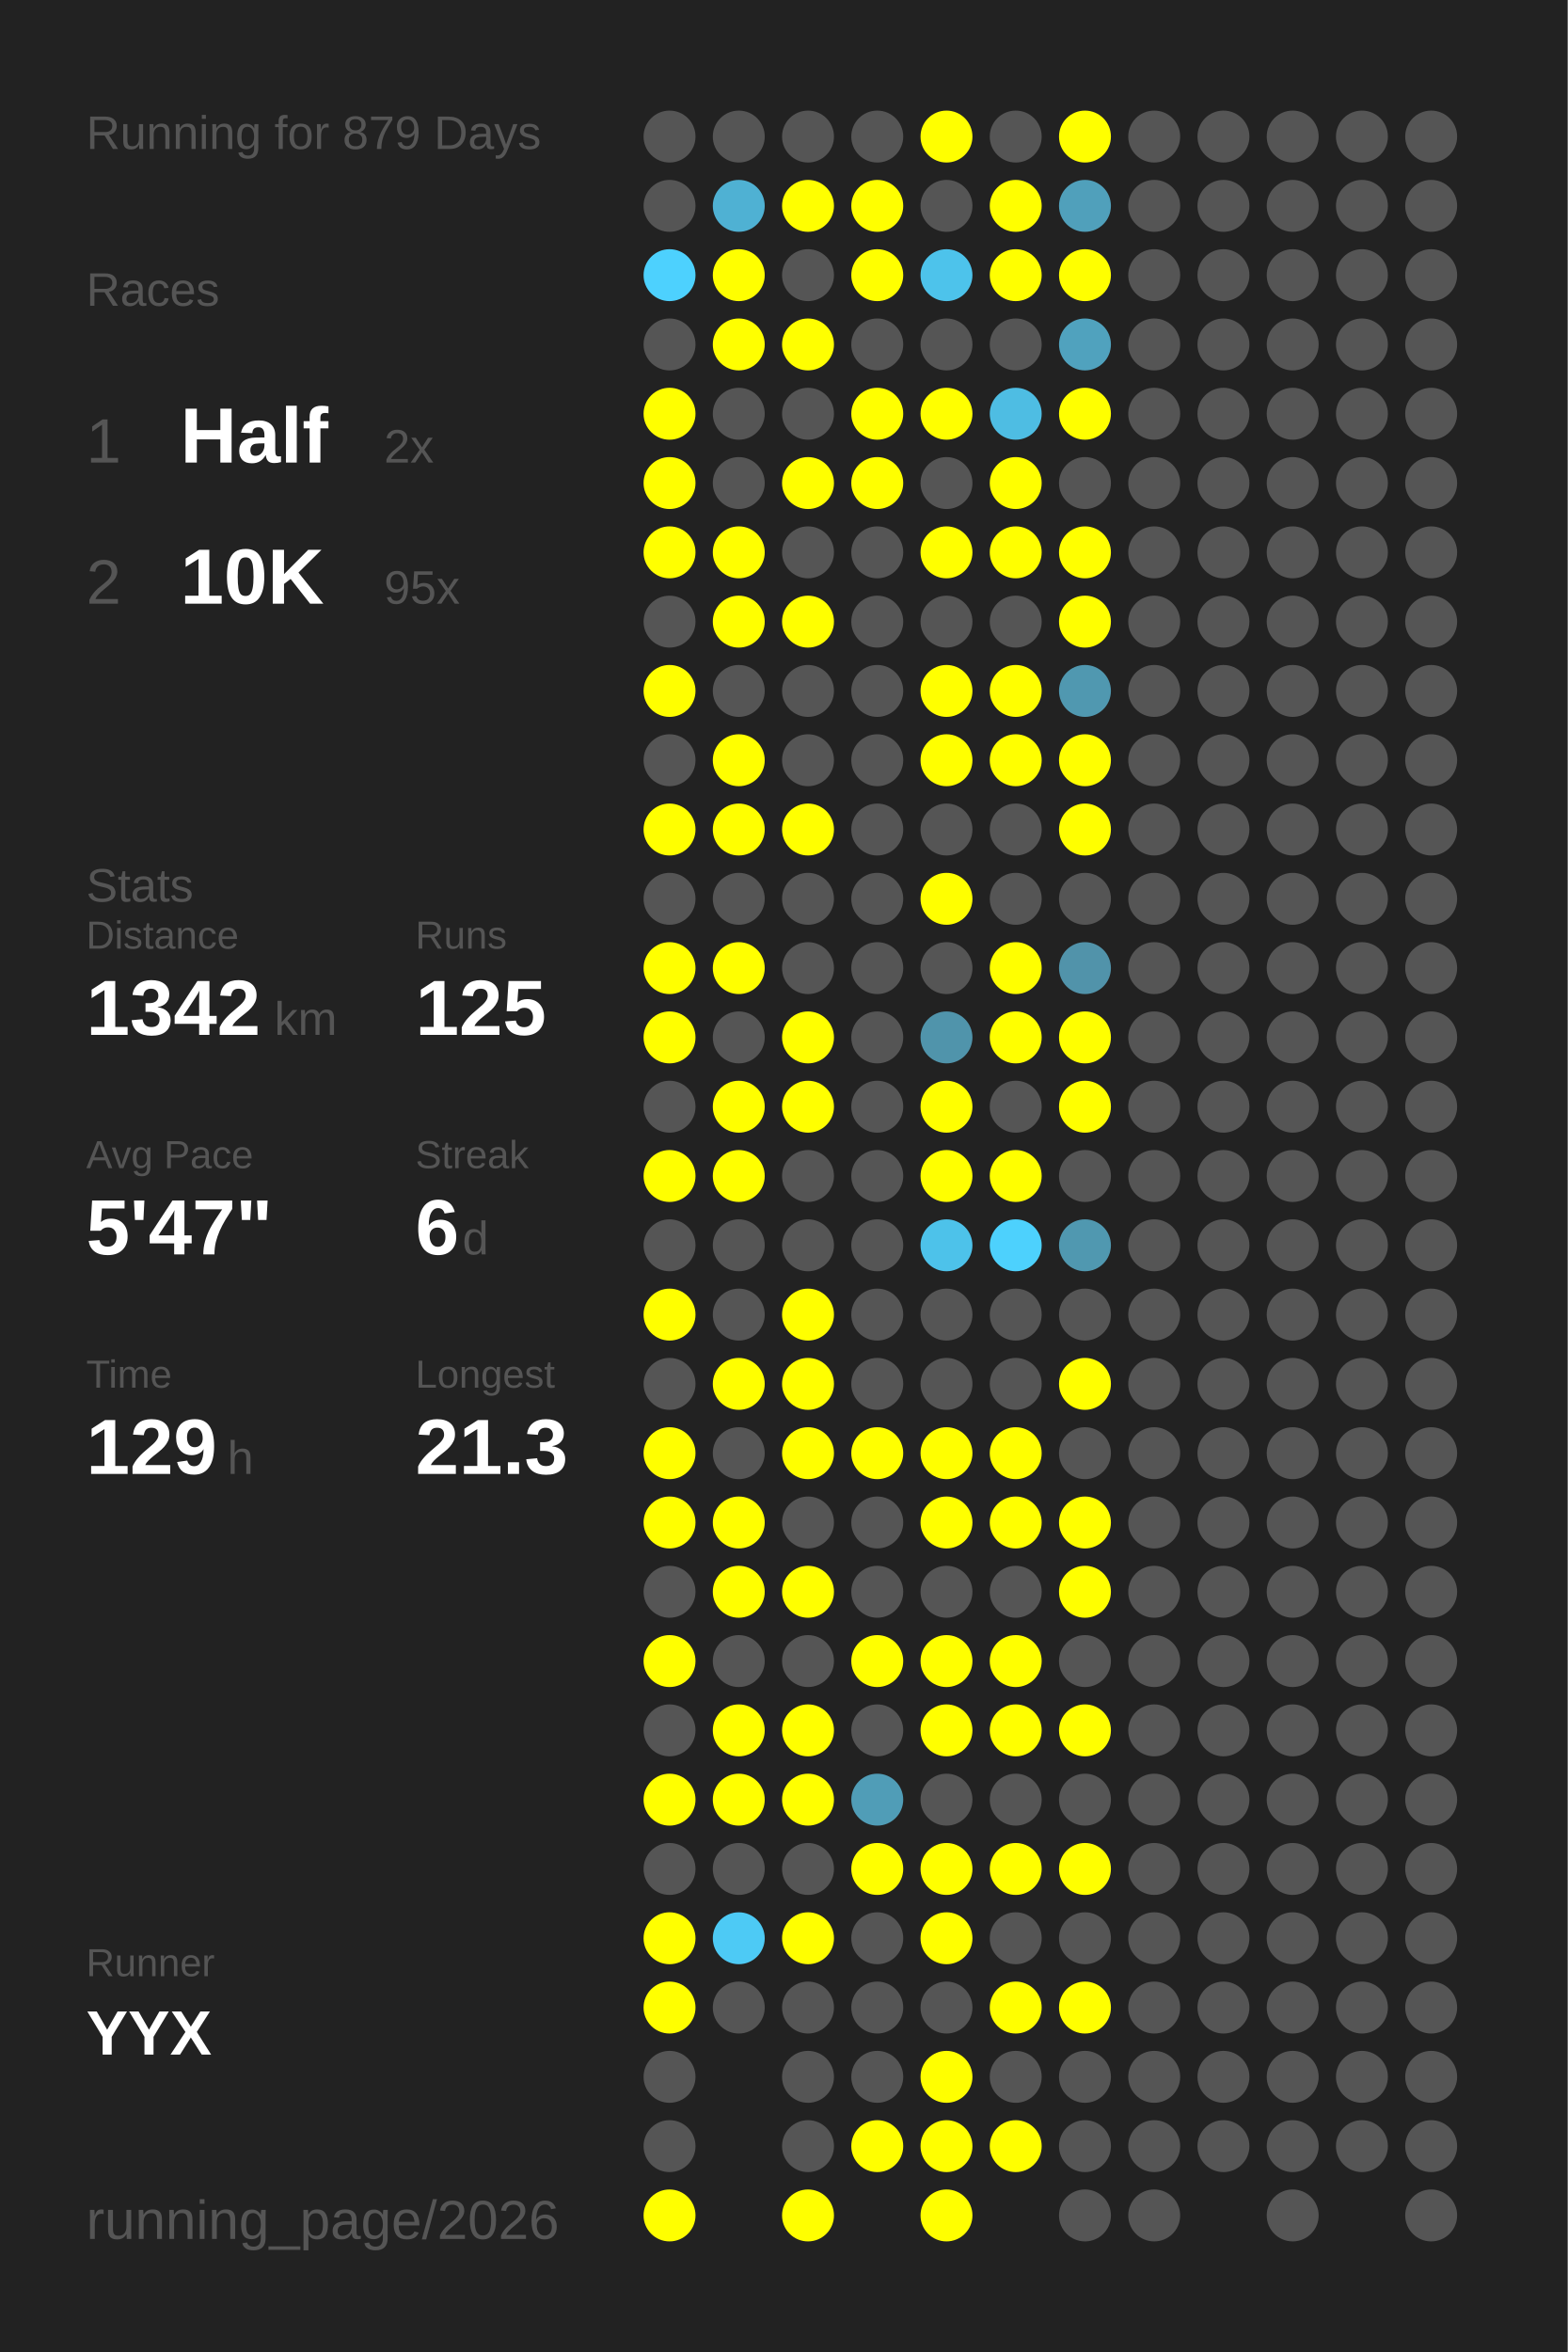
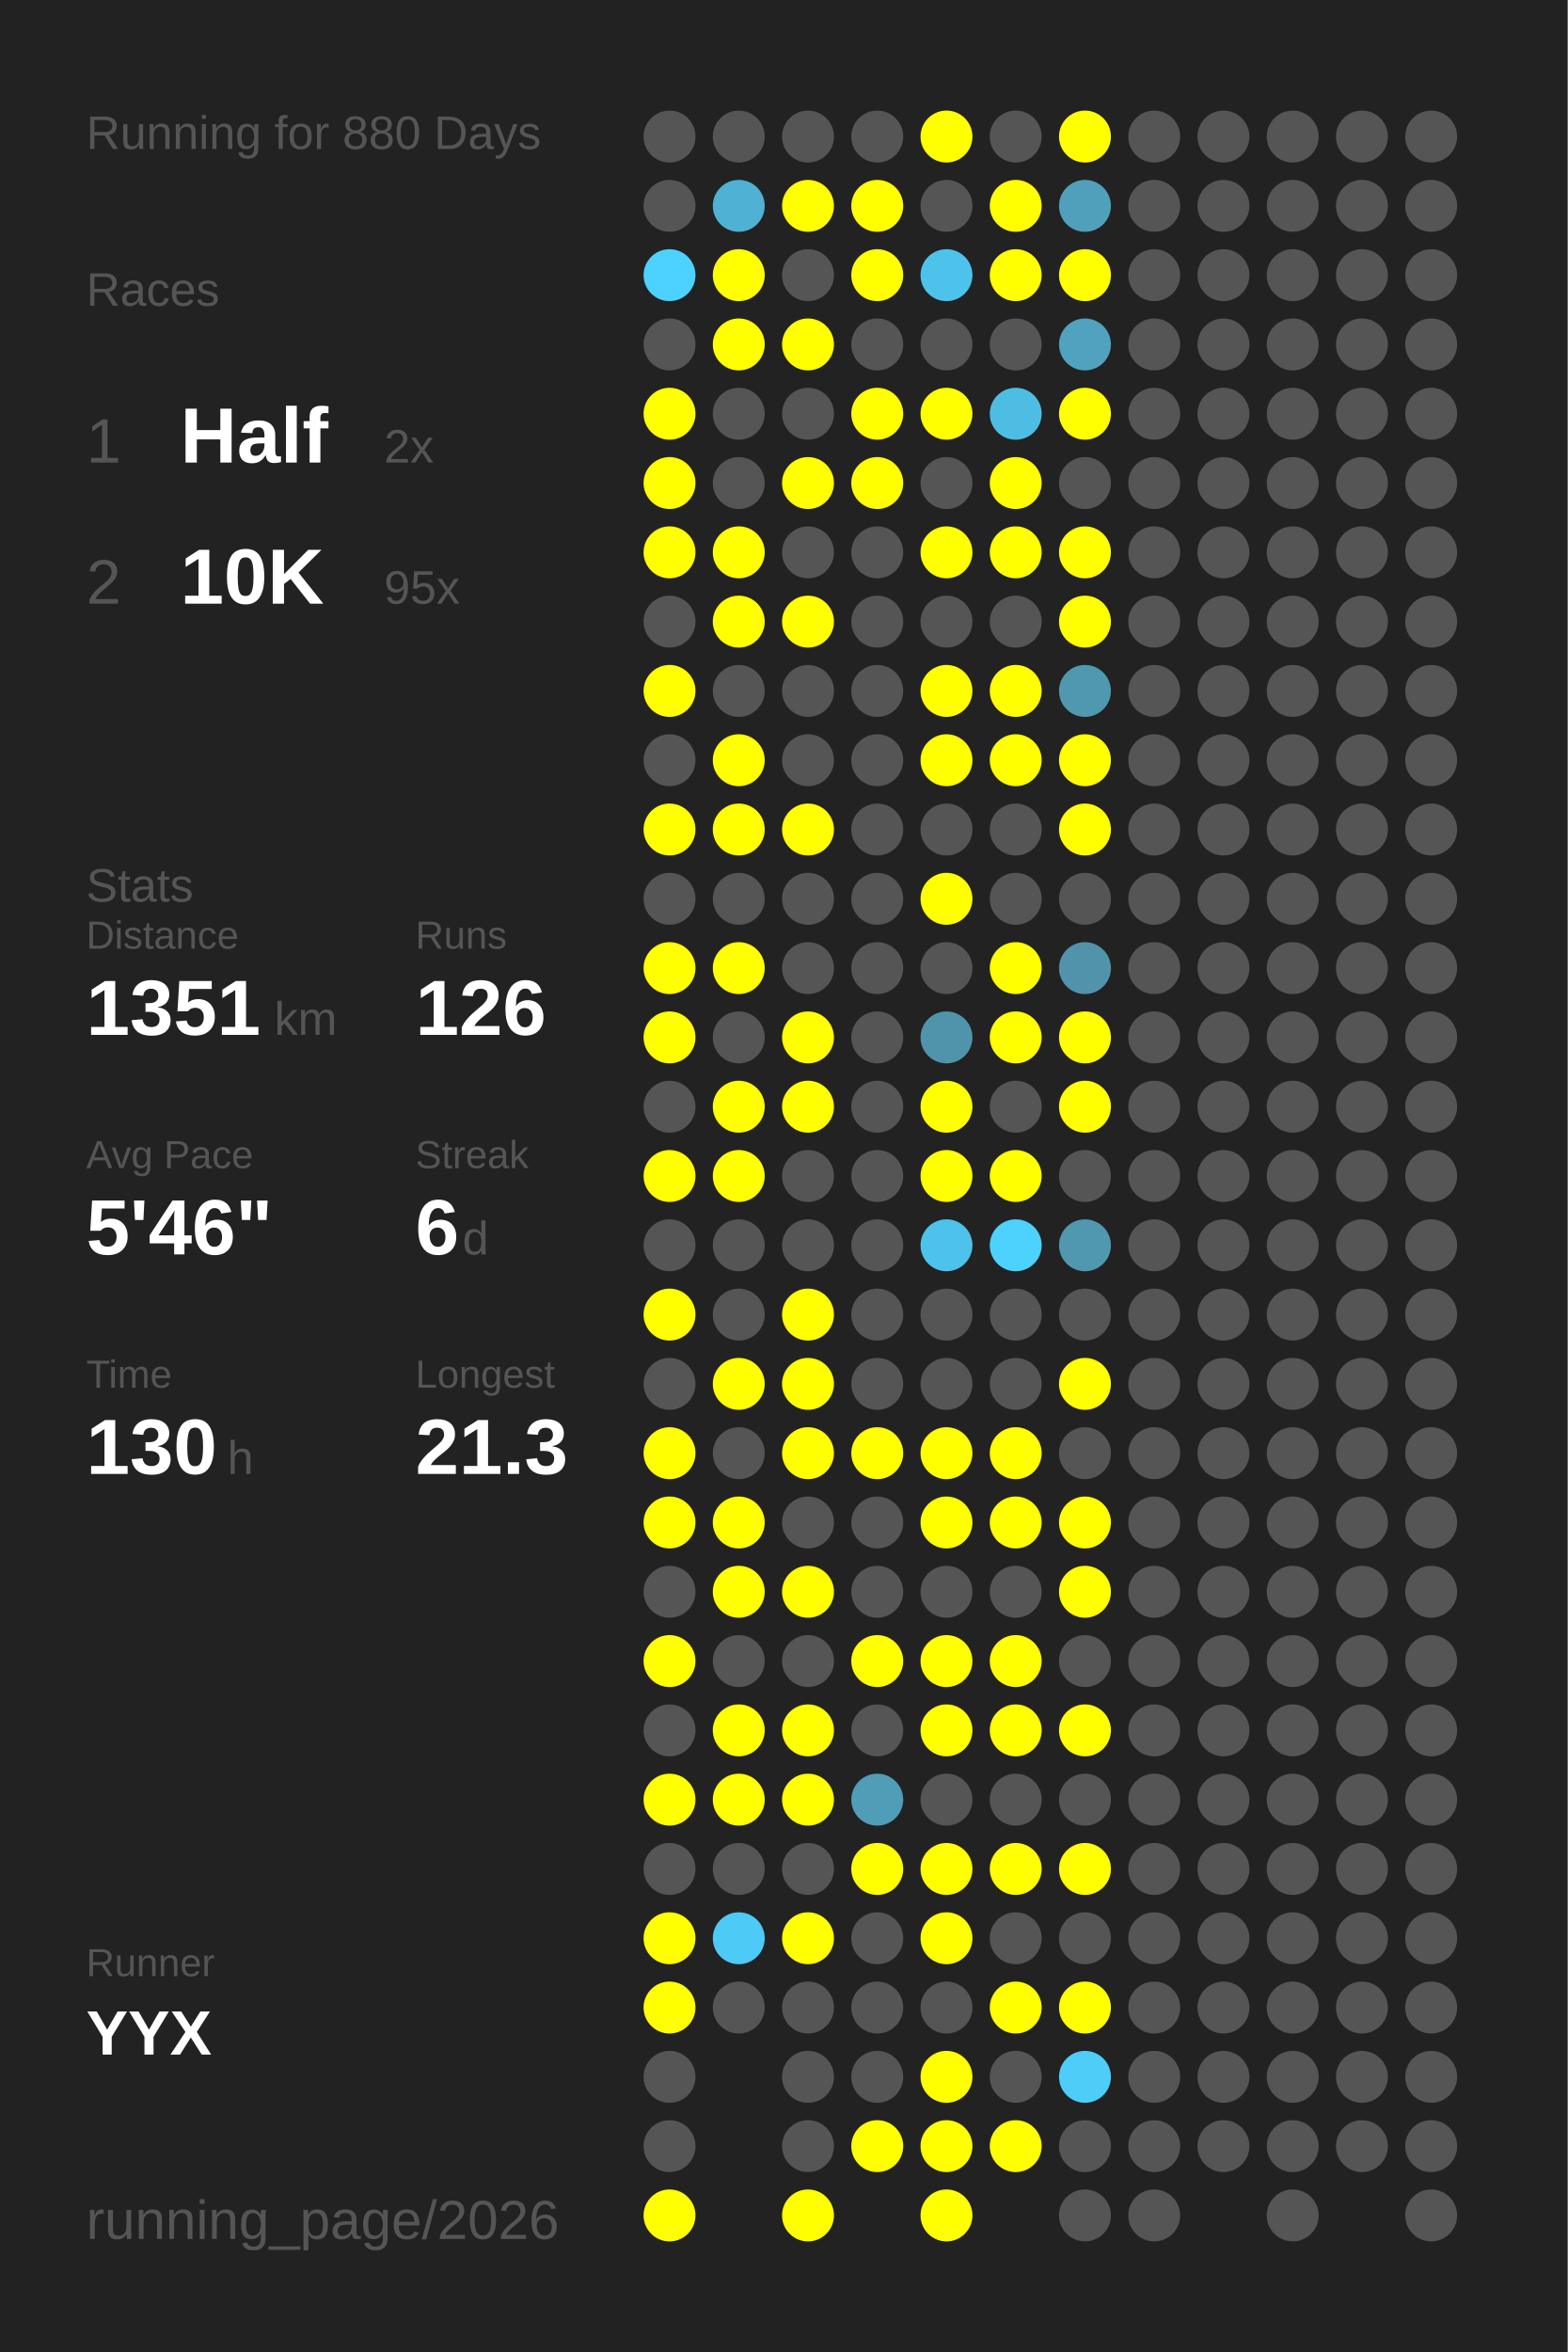
<svg xmlns="http://www.w3.org/2000/svg" baseProfile="full" height="300mm" version="1.1" viewBox="0,0,200,300" width="200mm">
  <defs />
  <rect fill="#222222" height="300" width="200" x="0" y="0" />
-   <text fill="#555555" style="font-size:6px; font-family:Arial;" x="11" y="19">Running for 879 Days</text>
+   <text fill="#555555" style="font-size:6px; font-family:Arial;" x="11" y="19">Running for 880 Days</text>
  <text fill="#555555" style="font-size:6px; font-family:Arial;" x="11" y="39">Races</text>
  <text fill="#555555" style="font-size:8px; font-family:Arial;" x="11" y="59">1</text>
  <text fill="#FFFFFF" style="font-size:10px; font-family:Arial; font-weight:bold;" x="23" y="59">Half</text>
  <text fill="#555555" style="font-size:6px; font-family:Arial;" x="49" y="59">2x</text>
  <text fill="#555555" style="font-size:8px; font-family:Arial;" x="11" y="77">2</text>
  <text fill="#FFFFFF" style="font-size:10px; font-family:Arial; font-weight:bold;" x="23" y="77">10K</text>
  <text fill="#555555" style="font-size:6px; font-family:Arial;" x="49" y="77">95x</text>
  <text fill="#555555" style="font-size:6px; font-family:Arial;" x="11" y="115">Stats</text>
  <text fill="#555555" style="font-size:5px; font-family:Arial;" x="11" y="121">Distance</text>
-   <text fill="#FFFFFF" style="font-size:10px; font-family:Arial; font-weight:bold;" x="11" y="132">1342</text>
+   <text fill="#FFFFFF" style="font-size:10px; font-family:Arial; font-weight:bold;" x="11" y="132">1351</text>
  <text fill="#555555" style="font-size:6px; font-family:Arial;" x="35" y="132">km</text>
  <text fill="#555555" style="font-size:5px; font-family:Arial;" x="53" y="121">Runs</text>
-   <text fill="#FFFFFF" style="font-size:10px; font-family:Arial; font-weight:bold;" x="53" y="132">125</text>
+   <text fill="#FFFFFF" style="font-size:10px; font-family:Arial; font-weight:bold;" x="53" y="132">126</text>
  <text fill="#555555" style="font-size:5px; font-family:Arial;" x="11" y="149">Avg Pace</text>
-   <text fill="#FFFFFF" style="font-size:10px; font-family:Arial; font-weight:bold;" x="11" y="160">5'47"</text>
+   <text fill="#FFFFFF" style="font-size:10px; font-family:Arial; font-weight:bold;" x="11" y="160">5'46"</text>
  <text fill="#555555" style="font-size:5px; font-family:Arial;" x="53" y="149">Streak</text>
  <text fill="#FFFFFF" style="font-size:10px; font-family:Arial; font-weight:bold;" x="53" y="160">6</text>
  <text fill="#555555" style="font-size:6px; font-family:Arial;" x="59" y="160">d</text>
  <text fill="#555555" style="font-size:5px; font-family:Arial;" x="11" y="177">Time</text>
-   <text fill="#FFFFFF" style="font-size:10px; font-family:Arial; font-weight:bold;" x="11" y="188">129</text>
+   <text fill="#FFFFFF" style="font-size:10px; font-family:Arial; font-weight:bold;" x="11" y="188">130</text>
  <text fill="#555555" style="font-size:6px; font-family:Arial;" x="29" y="188">h</text>
  <text fill="#555555" style="font-size:5px; font-family:Arial;" x="53" y="177">Longest</text>
  <text fill="#FFFFFF" style="font-size:10px; font-family:Arial; font-weight:bold;" x="53" y="188">21.3</text>
  <text fill="#555555" style="font-size:5px; font-family:Arial;" x="11" y="252.065">Runner</text>
  <text fill="#FFFFFF" style="font-size:8px; font-family:Arial; font-weight:bold;" x="11" y="262.065">YYX</text>
  <text fill="#555555" style="font-size:7px; font-family:Arial;" x="11" y="285.581">running_page/2026</text>
  <circle cx="85.417" cy="17.419" fill="#555555" r="3.312" />
  <circle cx="85.417" cy="26.258" fill="#555555" r="3.312" />
  <circle cx="85.417" cy="35.097" fill="#4dd1fe" r="3.312" />
  <circle cx="85.417" cy="43.935" fill="#555555" r="3.312" />
  <circle cx="85.417" cy="52.774" fill="#FFFF00" r="3.312" />
  <circle cx="85.417" cy="61.613" fill="#FFFF00" r="3.312" />
  <circle cx="85.417" cy="70.452" fill="#FFFF00" r="3.312" />
  <circle cx="85.417" cy="79.29" fill="#555555" r="3.312" />
  <circle cx="85.417" cy="88.129" fill="#FFFF00" r="3.312" />
  <circle cx="85.417" cy="96.968" fill="#555555" r="3.312" />
  <circle cx="85.417" cy="105.806" fill="#FFFF00" r="3.312" />
  <circle cx="85.417" cy="114.645" fill="#555555" r="3.312" />
  <circle cx="85.417" cy="123.484" fill="#FFFF00" r="3.312" />
  <circle cx="85.417" cy="132.323" fill="#FFFF00" r="3.312" />
  <circle cx="85.417" cy="141.161" fill="#555555" r="3.312" />
  <circle cx="85.417" cy="150" fill="#FFFF00" r="3.312" />
  <circle cx="85.417" cy="158.839" fill="#555555" r="3.312" />
  <circle cx="85.417" cy="167.677" fill="#FFFF00" r="3.312" />
  <circle cx="85.417" cy="176.516" fill="#555555" r="3.312" />
  <circle cx="85.417" cy="185.355" fill="#FFFF00" r="3.312" />
  <circle cx="85.417" cy="194.194" fill="#FFFF00" r="3.312" />
  <circle cx="85.417" cy="203.032" fill="#555555" r="3.312" />
  <circle cx="85.417" cy="211.871" fill="#FFFF00" r="3.312" />
  <circle cx="85.417" cy="220.71" fill="#555555" r="3.312" />
  <circle cx="85.417" cy="229.548" fill="#FFFF00" r="3.312" />
  <circle cx="85.417" cy="238.387" fill="#555555" r="3.312" />
  <circle cx="85.417" cy="247.226" fill="#FFFF00" r="3.312" />
  <circle cx="85.417" cy="256.065" fill="#FFFF00" r="3.312" />
  <circle cx="85.417" cy="264.903" fill="#555555" r="3.312" />
  <circle cx="85.417" cy="273.742" fill="#555555" r="3.312" />
  <circle cx="85.417" cy="282.581" fill="#FFFF00" r="3.312" />
  <circle cx="94.25" cy="17.419" fill="#555555" r="3.312" />
  <circle cx="94.25" cy="26.258" fill="#4fb1d3" r="3.312" />
  <circle cx="94.25" cy="35.097" fill="#FFFF00" r="3.312" />
  <circle cx="94.25" cy="43.935" fill="#FFFF00" r="3.312" />
  <circle cx="94.25" cy="52.774" fill="#555555" r="3.312" />
  <circle cx="94.25" cy="61.613" fill="#555555" r="3.312" />
  <circle cx="94.25" cy="70.452" fill="#FFFF00" r="3.312" />
  <circle cx="94.25" cy="79.29" fill="#FFFF00" r="3.312" />
  <circle cx="94.25" cy="88.129" fill="#555555" r="3.312" />
  <circle cx="94.25" cy="96.968" fill="#FFFF00" r="3.312" />
  <circle cx="94.25" cy="105.806" fill="#FFFF00" r="3.312" />
  <circle cx="94.25" cy="114.645" fill="#555555" r="3.312" />
  <circle cx="94.25" cy="123.484" fill="#FFFF00" r="3.312" />
  <circle cx="94.25" cy="132.323" fill="#555555" r="3.312" />
  <circle cx="94.25" cy="141.161" fill="#FFFF00" r="3.312" />
  <circle cx="94.25" cy="150" fill="#FFFF00" r="3.312" />
  <circle cx="94.25" cy="158.839" fill="#555555" r="3.312" />
  <circle cx="94.25" cy="167.677" fill="#555555" r="3.312" />
  <circle cx="94.25" cy="176.516" fill="#FFFF00" r="3.312" />
  <circle cx="94.25" cy="185.355" fill="#555555" r="3.312" />
  <circle cx="94.25" cy="194.194" fill="#FFFF00" r="3.312" />
  <circle cx="94.25" cy="203.032" fill="#FFFF00" r="3.312" />
  <circle cx="94.25" cy="211.871" fill="#555555" r="3.312" />
  <circle cx="94.25" cy="220.71" fill="#FFFF00" r="3.312" />
  <circle cx="94.25" cy="229.548" fill="#FFFF00" r="3.312" />
  <circle cx="94.25" cy="238.387" fill="#555555" r="3.312" />
  <circle cx="94.25" cy="247.226" fill="#4dcaf5" r="3.312" />
  <circle cx="94.25" cy="256.065" fill="#555555" r="3.312" />
  <circle cx="103.083" cy="17.419" fill="#555555" r="3.312" />
  <circle cx="103.083" cy="26.258" fill="#FFFF00" r="3.312" />
  <circle cx="103.083" cy="35.097" fill="#555555" r="3.312" />
  <circle cx="103.083" cy="43.935" fill="#FFFF00" r="3.312" />
  <circle cx="103.083" cy="52.774" fill="#555555" r="3.312" />
  <circle cx="103.083" cy="61.613" fill="#FFFF00" r="3.312" />
  <circle cx="103.083" cy="70.452" fill="#555555" r="3.312" />
  <circle cx="103.083" cy="79.29" fill="#FFFF00" r="3.312" />
  <circle cx="103.083" cy="88.129" fill="#555555" r="3.312" />
  <circle cx="103.083" cy="96.968" fill="#555555" r="3.312" />
  <circle cx="103.083" cy="105.806" fill="#FFFF00" r="3.312" />
  <circle cx="103.083" cy="114.645" fill="#555555" r="3.312" />
  <circle cx="103.083" cy="123.484" fill="#555555" r="3.312" />
  <circle cx="103.083" cy="132.323" fill="#FFFF00" r="3.312" />
  <circle cx="103.083" cy="141.161" fill="#FFFF00" r="3.312" />
  <circle cx="103.083" cy="150" fill="#555555" r="3.312" />
  <circle cx="103.083" cy="158.839" fill="#555555" r="3.312" />
  <circle cx="103.083" cy="167.677" fill="#FFFF00" r="3.312" />
  <circle cx="103.083" cy="176.516" fill="#FFFF00" r="3.312" />
  <circle cx="103.083" cy="185.355" fill="#FFFF00" r="3.312" />
  <circle cx="103.083" cy="194.194" fill="#555555" r="3.312" />
  <circle cx="103.083" cy="203.032" fill="#FFFF00" r="3.312" />
  <circle cx="103.083" cy="211.871" fill="#555555" r="3.312" />
  <circle cx="103.083" cy="220.71" fill="#FFFF00" r="3.312" />
  <circle cx="103.083" cy="229.548" fill="#FFFF00" r="3.312" />
  <circle cx="103.083" cy="238.387" fill="#555555" r="3.312" />
  <circle cx="103.083" cy="247.226" fill="#FFFF00" r="3.312" />
  <circle cx="103.083" cy="256.065" fill="#555555" r="3.312" />
  <circle cx="103.083" cy="264.903" fill="#555555" r="3.312" />
  <circle cx="103.083" cy="273.742" fill="#555555" r="3.312" />
  <circle cx="103.083" cy="282.581" fill="#FFFF00" r="3.312" />
  <circle cx="111.917" cy="17.419" fill="#555555" r="3.312" />
  <circle cx="111.917" cy="26.258" fill="#FFFF00" r="3.312" />
  <circle cx="111.917" cy="35.097" fill="#FFFF00" r="3.312" />
  <circle cx="111.917" cy="43.935" fill="#555555" r="3.312" />
  <circle cx="111.917" cy="52.774" fill="#FFFF00" r="3.312" />
  <circle cx="111.917" cy="61.613" fill="#FFFF00" r="3.312" />
  <circle cx="111.917" cy="70.452" fill="#555555" r="3.312" />
  <circle cx="111.917" cy="79.29" fill="#555555" r="3.312" />
  <circle cx="111.917" cy="88.129" fill="#555555" r="3.312" />
  <circle cx="111.917" cy="96.968" fill="#555555" r="3.312" />
  <circle cx="111.917" cy="105.806" fill="#555555" r="3.312" />
  <circle cx="111.917" cy="114.645" fill="#555555" r="3.312" />
  <circle cx="111.917" cy="123.484" fill="#555555" r="3.312" />
  <circle cx="111.917" cy="132.323" fill="#555555" r="3.312" />
  <circle cx="111.917" cy="141.161" fill="#555555" r="3.312" />
  <circle cx="111.917" cy="150" fill="#555555" r="3.312" />
  <circle cx="111.917" cy="158.839" fill="#555555" r="3.312" />
  <circle cx="111.917" cy="167.677" fill="#555555" r="3.312" />
  <circle cx="111.917" cy="176.516" fill="#555555" r="3.312" />
  <circle cx="111.917" cy="185.355" fill="#FFFF00" r="3.312" />
  <circle cx="111.917" cy="194.194" fill="#555555" r="3.312" />
  <circle cx="111.917" cy="203.032" fill="#555555" r="3.312" />
  <circle cx="111.917" cy="211.871" fill="#FFFF00" r="3.312" />
  <circle cx="111.917" cy="220.71" fill="#555555" r="3.312" />
  <circle cx="111.917" cy="229.548" fill="#509db7" r="3.312" />
  <circle cx="111.917" cy="238.387" fill="#FFFF00" r="3.312" />
  <circle cx="111.917" cy="247.226" fill="#555555" r="3.312" />
  <circle cx="111.917" cy="256.065" fill="#555555" r="3.312" />
  <circle cx="111.917" cy="264.903" fill="#555555" r="3.312" />
  <circle cx="111.917" cy="273.742" fill="#FFFF00" r="3.312" />
  <circle cx="120.75" cy="17.419" fill="#FFFF00" r="3.312" />
  <circle cx="120.75" cy="26.258" fill="#555555" r="3.312" />
  <circle cx="120.75" cy="35.097" fill="#4dc3eb" r="3.312" />
  <circle cx="120.75" cy="43.935" fill="#555555" r="3.312" />
  <circle cx="120.75" cy="52.774" fill="#FFFF00" r="3.312" />
  <circle cx="120.75" cy="61.613" fill="#555555" r="3.312" />
  <circle cx="120.75" cy="70.452" fill="#FFFF00" r="3.312" />
  <circle cx="120.75" cy="79.29" fill="#555555" r="3.312" />
  <circle cx="120.75" cy="88.129" fill="#FFFF00" r="3.312" />
  <circle cx="120.75" cy="96.968" fill="#FFFF00" r="3.312" />
  <circle cx="120.75" cy="105.806" fill="#555555" r="3.312" />
  <circle cx="120.75" cy="114.645" fill="#FFFF00" r="3.312" />
  <circle cx="120.75" cy="123.484" fill="#555555" r="3.312" />
  <circle cx="120.75" cy="132.323" fill="#5094ab" r="3.312" />
  <circle cx="120.75" cy="141.161" fill="#FFFF00" r="3.312" />
  <circle cx="120.75" cy="150" fill="#FFFF00" r="3.312" />
  <circle cx="120.75" cy="158.839" fill="#4dc2ea" r="3.312" />
  <circle cx="120.75" cy="167.677" fill="#555555" r="3.312" />
  <circle cx="120.75" cy="176.516" fill="#555555" r="3.312" />
  <circle cx="120.75" cy="185.355" fill="#FFFF00" r="3.312" />
  <circle cx="120.75" cy="194.194" fill="#FFFF00" r="3.312" />
  <circle cx="120.75" cy="203.032" fill="#555555" r="3.312" />
  <circle cx="120.75" cy="211.871" fill="#FFFF00" r="3.312" />
  <circle cx="120.75" cy="220.71" fill="#FFFF00" r="3.312" />
  <circle cx="120.75" cy="229.548" fill="#555555" r="3.312" />
  <circle cx="120.75" cy="238.387" fill="#FFFF00" r="3.312" />
  <circle cx="120.75" cy="247.226" fill="#FFFF00" r="3.312" />
  <circle cx="120.75" cy="256.065" fill="#555555" r="3.312" />
  <circle cx="120.75" cy="264.903" fill="#FFFF00" r="3.312" />
  <circle cx="120.75" cy="273.742" fill="#FFFF00" r="3.312" />
  <circle cx="120.75" cy="282.581" fill="#FFFF00" r="3.312" />
  <circle cx="129.583" cy="17.419" fill="#555555" r="3.312" />
  <circle cx="129.583" cy="26.258" fill="#FFFF00" r="3.312" />
  <circle cx="129.583" cy="35.097" fill="#FFFF00" r="3.312" />
  <circle cx="129.583" cy="43.935" fill="#555555" r="3.312" />
  <circle cx="129.583" cy="52.774" fill="#4ebde3" r="3.312" />
  <circle cx="129.583" cy="61.613" fill="#FFFF00" r="3.312" />
  <circle cx="129.583" cy="70.452" fill="#FFFF00" r="3.312" />
  <circle cx="129.583" cy="79.29" fill="#555555" r="3.312" />
  <circle cx="129.583" cy="88.129" fill="#FFFF00" r="3.312" />
  <circle cx="129.583" cy="96.968" fill="#FFFF00" r="3.312" />
  <circle cx="129.583" cy="105.806" fill="#555555" r="3.312" />
  <circle cx="129.583" cy="114.645" fill="#555555" r="3.312" />
  <circle cx="129.583" cy="123.484" fill="#FFFF00" r="3.312" />
  <circle cx="129.583" cy="132.323" fill="#FFFF00" r="3.312" />
  <circle cx="129.583" cy="141.161" fill="#555555" r="3.312" />
  <circle cx="129.583" cy="150" fill="#FFFF00" r="3.312" />
  <circle cx="129.583" cy="158.839" fill="#4dd1fd" r="3.312" />
  <circle cx="129.583" cy="167.677" fill="#555555" r="3.312" />
  <circle cx="129.583" cy="176.516" fill="#555555" r="3.312" />
  <circle cx="129.583" cy="185.355" fill="#FFFF00" r="3.312" />
  <circle cx="129.583" cy="194.194" fill="#FFFF00" r="3.312" />
  <circle cx="129.583" cy="203.032" fill="#555555" r="3.312" />
  <circle cx="129.583" cy="211.871" fill="#FFFF00" r="3.312" />
  <circle cx="129.583" cy="220.71" fill="#FFFF00" r="3.312" />
  <circle cx="129.583" cy="229.548" fill="#555555" r="3.312" />
  <circle cx="129.583" cy="238.387" fill="#FFFF00" r="3.312" />
  <circle cx="129.583" cy="247.226" fill="#555555" r="3.312" />
  <circle cx="129.583" cy="256.065" fill="#FFFF00" r="3.312" />
  <circle cx="129.583" cy="264.903" fill="#555555" r="3.312" />
  <circle cx="129.583" cy="273.742" fill="#FFFF00" r="3.312" />
  <circle cx="138.417" cy="17.419" fill="#FFFF00" r="3.312" />
  <circle cx="138.417" cy="26.258" fill="#50a0bb" r="3.312" />
  <circle cx="138.417" cy="35.097" fill="#FFFF00" r="3.312" />
  <circle cx="138.417" cy="43.935" fill="#50a2be" r="3.312" />
  <circle cx="138.417" cy="52.774" fill="#FFFF00" r="3.312" />
  <circle cx="138.417" cy="61.613" fill="#555555" r="3.312" />
  <circle cx="138.417" cy="70.452" fill="#FFFF00" r="3.312" />
  <circle cx="138.417" cy="79.29" fill="#FFFF00" r="3.312" />
  <circle cx="138.417" cy="88.129" fill="#5098b0" r="3.312" />
  <circle cx="138.417" cy="96.968" fill="#FFFF00" r="3.312" />
  <circle cx="138.417" cy="105.806" fill="#FFFF00" r="3.312" />
  <circle cx="138.417" cy="114.645" fill="#555555" r="3.312" />
  <circle cx="138.417" cy="123.484" fill="#5193aa" r="3.312" />
  <circle cx="138.417" cy="132.323" fill="#FFFF00" r="3.312" />
  <circle cx="138.417" cy="141.161" fill="#FFFF00" r="3.312" />
  <circle cx="138.417" cy="150" fill="#555555" r="3.312" />
  <circle cx="138.417" cy="158.839" fill="#5098b0" r="3.312" />
  <circle cx="138.417" cy="167.677" fill="#555555" r="3.312" />
  <circle cx="138.417" cy="176.516" fill="#FFFF00" r="3.312" />
  <circle cx="138.417" cy="185.355" fill="#555555" r="3.312" />
  <circle cx="138.417" cy="194.194" fill="#FFFF00" r="3.312" />
  <circle cx="138.417" cy="203.032" fill="#FFFF00" r="3.312" />
  <circle cx="138.417" cy="211.871" fill="#555555" r="3.312" />
  <circle cx="138.417" cy="220.71" fill="#FFFF00" r="3.312" />
  <circle cx="138.417" cy="229.548" fill="#555555" r="3.312" />
  <circle cx="138.417" cy="238.387" fill="#FFFF00" r="3.312" />
  <circle cx="138.417" cy="247.226" fill="#555555" r="3.312" />
  <circle cx="138.417" cy="256.065" fill="#FFFF00" r="3.312" />
-   <circle cx="138.417" cy="264.903" fill="#555555" r="3.312" />
+   <circle cx="138.417" cy="264.903" fill="#4dcdf8" r="3.312" />
  <circle cx="138.417" cy="273.742" fill="#555555" r="3.312" />
  <circle cx="138.417" cy="282.581" fill="#555555" r="3.312" />
  <circle cx="147.25" cy="17.419" fill="#555555" r="3.312" />
  <circle cx="147.25" cy="26.258" fill="#555555" r="3.312" />
  <circle cx="147.25" cy="35.097" fill="#555555" r="3.312" />
  <circle cx="147.25" cy="43.935" fill="#555555" r="3.312" />
  <circle cx="147.25" cy="52.774" fill="#555555" r="3.312" />
  <circle cx="147.25" cy="61.613" fill="#555555" r="3.312" />
  <circle cx="147.25" cy="70.452" fill="#555555" r="3.312" />
  <circle cx="147.25" cy="79.29" fill="#555555" r="3.312" />
  <circle cx="147.25" cy="88.129" fill="#555555" r="3.312" />
  <circle cx="147.25" cy="96.968" fill="#555555" r="3.312" />
  <circle cx="147.25" cy="105.806" fill="#555555" r="3.312" />
  <circle cx="147.25" cy="114.645" fill="#555555" r="3.312" />
  <circle cx="147.25" cy="123.484" fill="#555555" r="3.312" />
  <circle cx="147.25" cy="132.323" fill="#555555" r="3.312" />
  <circle cx="147.25" cy="141.161" fill="#555555" r="3.312" />
  <circle cx="147.25" cy="150" fill="#555555" r="3.312" />
  <circle cx="147.25" cy="158.839" fill="#555555" r="3.312" />
  <circle cx="147.25" cy="167.677" fill="#555555" r="3.312" />
  <circle cx="147.25" cy="176.516" fill="#555555" r="3.312" />
  <circle cx="147.25" cy="185.355" fill="#555555" r="3.312" />
  <circle cx="147.25" cy="194.194" fill="#555555" r="3.312" />
  <circle cx="147.25" cy="203.032" fill="#555555" r="3.312" />
  <circle cx="147.25" cy="211.871" fill="#555555" r="3.312" />
  <circle cx="147.25" cy="220.71" fill="#555555" r="3.312" />
  <circle cx="147.25" cy="229.548" fill="#555555" r="3.312" />
  <circle cx="147.25" cy="238.387" fill="#555555" r="3.312" />
  <circle cx="147.25" cy="247.226" fill="#555555" r="3.312" />
  <circle cx="147.25" cy="256.065" fill="#555555" r="3.312" />
  <circle cx="147.25" cy="264.903" fill="#555555" r="3.312" />
  <circle cx="147.25" cy="273.742" fill="#555555" r="3.312" />
  <circle cx="147.25" cy="282.581" fill="#555555" r="3.312" />
  <circle cx="156.083" cy="17.419" fill="#555555" r="3.312" />
  <circle cx="156.083" cy="26.258" fill="#555555" r="3.312" />
  <circle cx="156.083" cy="35.097" fill="#555555" r="3.312" />
  <circle cx="156.083" cy="43.935" fill="#555555" r="3.312" />
  <circle cx="156.083" cy="52.774" fill="#555555" r="3.312" />
  <circle cx="156.083" cy="61.613" fill="#555555" r="3.312" />
  <circle cx="156.083" cy="70.452" fill="#555555" r="3.312" />
  <circle cx="156.083" cy="79.29" fill="#555555" r="3.312" />
  <circle cx="156.083" cy="88.129" fill="#555555" r="3.312" />
  <circle cx="156.083" cy="96.968" fill="#555555" r="3.312" />
  <circle cx="156.083" cy="105.806" fill="#555555" r="3.312" />
  <circle cx="156.083" cy="114.645" fill="#555555" r="3.312" />
  <circle cx="156.083" cy="123.484" fill="#555555" r="3.312" />
  <circle cx="156.083" cy="132.323" fill="#555555" r="3.312" />
  <circle cx="156.083" cy="141.161" fill="#555555" r="3.312" />
  <circle cx="156.083" cy="150" fill="#555555" r="3.312" />
  <circle cx="156.083" cy="158.839" fill="#555555" r="3.312" />
  <circle cx="156.083" cy="167.677" fill="#555555" r="3.312" />
  <circle cx="156.083" cy="176.516" fill="#555555" r="3.312" />
  <circle cx="156.083" cy="185.355" fill="#555555" r="3.312" />
  <circle cx="156.083" cy="194.194" fill="#555555" r="3.312" />
  <circle cx="156.083" cy="203.032" fill="#555555" r="3.312" />
  <circle cx="156.083" cy="211.871" fill="#555555" r="3.312" />
  <circle cx="156.083" cy="220.71" fill="#555555" r="3.312" />
  <circle cx="156.083" cy="229.548" fill="#555555" r="3.312" />
  <circle cx="156.083" cy="238.387" fill="#555555" r="3.312" />
  <circle cx="156.083" cy="247.226" fill="#555555" r="3.312" />
  <circle cx="156.083" cy="256.065" fill="#555555" r="3.312" />
  <circle cx="156.083" cy="264.903" fill="#555555" r="3.312" />
  <circle cx="156.083" cy="273.742" fill="#555555" r="3.312" />
  <circle cx="164.917" cy="17.419" fill="#555555" r="3.312" />
  <circle cx="164.917" cy="26.258" fill="#555555" r="3.312" />
  <circle cx="164.917" cy="35.097" fill="#555555" r="3.312" />
  <circle cx="164.917" cy="43.935" fill="#555555" r="3.312" />
  <circle cx="164.917" cy="52.774" fill="#555555" r="3.312" />
  <circle cx="164.917" cy="61.613" fill="#555555" r="3.312" />
  <circle cx="164.917" cy="70.452" fill="#555555" r="3.312" />
  <circle cx="164.917" cy="79.29" fill="#555555" r="3.312" />
  <circle cx="164.917" cy="88.129" fill="#555555" r="3.312" />
  <circle cx="164.917" cy="96.968" fill="#555555" r="3.312" />
  <circle cx="164.917" cy="105.806" fill="#555555" r="3.312" />
  <circle cx="164.917" cy="114.645" fill="#555555" r="3.312" />
  <circle cx="164.917" cy="123.484" fill="#555555" r="3.312" />
  <circle cx="164.917" cy="132.323" fill="#555555" r="3.312" />
  <circle cx="164.917" cy="141.161" fill="#555555" r="3.312" />
  <circle cx="164.917" cy="150" fill="#555555" r="3.312" />
  <circle cx="164.917" cy="158.839" fill="#555555" r="3.312" />
  <circle cx="164.917" cy="167.677" fill="#555555" r="3.312" />
  <circle cx="164.917" cy="176.516" fill="#555555" r="3.312" />
  <circle cx="164.917" cy="185.355" fill="#555555" r="3.312" />
  <circle cx="164.917" cy="194.194" fill="#555555" r="3.312" />
  <circle cx="164.917" cy="203.032" fill="#555555" r="3.312" />
  <circle cx="164.917" cy="211.871" fill="#555555" r="3.312" />
  <circle cx="164.917" cy="220.71" fill="#555555" r="3.312" />
  <circle cx="164.917" cy="229.548" fill="#555555" r="3.312" />
  <circle cx="164.917" cy="238.387" fill="#555555" r="3.312" />
  <circle cx="164.917" cy="247.226" fill="#555555" r="3.312" />
  <circle cx="164.917" cy="256.065" fill="#555555" r="3.312" />
  <circle cx="164.917" cy="264.903" fill="#555555" r="3.312" />
  <circle cx="164.917" cy="273.742" fill="#555555" r="3.312" />
  <circle cx="164.917" cy="282.581" fill="#555555" r="3.312" />
  <circle cx="173.75" cy="17.419" fill="#555555" r="3.312" />
  <circle cx="173.75" cy="26.258" fill="#555555" r="3.312" />
  <circle cx="173.75" cy="35.097" fill="#555555" r="3.312" />
  <circle cx="173.75" cy="43.935" fill="#555555" r="3.312" />
  <circle cx="173.75" cy="52.774" fill="#555555" r="3.312" />
  <circle cx="173.75" cy="61.613" fill="#555555" r="3.312" />
  <circle cx="173.75" cy="70.452" fill="#555555" r="3.312" />
  <circle cx="173.75" cy="79.29" fill="#555555" r="3.312" />
  <circle cx="173.75" cy="88.129" fill="#555555" r="3.312" />
  <circle cx="173.75" cy="96.968" fill="#555555" r="3.312" />
  <circle cx="173.75" cy="105.806" fill="#555555" r="3.312" />
  <circle cx="173.75" cy="114.645" fill="#555555" r="3.312" />
  <circle cx="173.75" cy="123.484" fill="#555555" r="3.312" />
  <circle cx="173.75" cy="132.323" fill="#555555" r="3.312" />
  <circle cx="173.75" cy="141.161" fill="#555555" r="3.312" />
  <circle cx="173.75" cy="150" fill="#555555" r="3.312" />
  <circle cx="173.75" cy="158.839" fill="#555555" r="3.312" />
  <circle cx="173.75" cy="167.677" fill="#555555" r="3.312" />
  <circle cx="173.75" cy="176.516" fill="#555555" r="3.312" />
  <circle cx="173.75" cy="185.355" fill="#555555" r="3.312" />
  <circle cx="173.75" cy="194.194" fill="#555555" r="3.312" />
  <circle cx="173.75" cy="203.032" fill="#555555" r="3.312" />
  <circle cx="173.75" cy="211.871" fill="#555555" r="3.312" />
  <circle cx="173.75" cy="220.71" fill="#555555" r="3.312" />
  <circle cx="173.75" cy="229.548" fill="#555555" r="3.312" />
  <circle cx="173.75" cy="238.387" fill="#555555" r="3.312" />
  <circle cx="173.75" cy="247.226" fill="#555555" r="3.312" />
  <circle cx="173.75" cy="256.065" fill="#555555" r="3.312" />
  <circle cx="173.75" cy="264.903" fill="#555555" r="3.312" />
  <circle cx="173.75" cy="273.742" fill="#555555" r="3.312" />
  <circle cx="182.583" cy="17.419" fill="#555555" r="3.312" />
  <circle cx="182.583" cy="26.258" fill="#555555" r="3.312" />
  <circle cx="182.583" cy="35.097" fill="#555555" r="3.312" />
  <circle cx="182.583" cy="43.935" fill="#555555" r="3.312" />
  <circle cx="182.583" cy="52.774" fill="#555555" r="3.312" />
  <circle cx="182.583" cy="61.613" fill="#555555" r="3.312" />
  <circle cx="182.583" cy="70.452" fill="#555555" r="3.312" />
  <circle cx="182.583" cy="79.29" fill="#555555" r="3.312" />
  <circle cx="182.583" cy="88.129" fill="#555555" r="3.312" />
  <circle cx="182.583" cy="96.968" fill="#555555" r="3.312" />
  <circle cx="182.583" cy="105.806" fill="#555555" r="3.312" />
  <circle cx="182.583" cy="114.645" fill="#555555" r="3.312" />
  <circle cx="182.583" cy="123.484" fill="#555555" r="3.312" />
  <circle cx="182.583" cy="132.323" fill="#555555" r="3.312" />
  <circle cx="182.583" cy="141.161" fill="#555555" r="3.312" />
  <circle cx="182.583" cy="150" fill="#555555" r="3.312" />
  <circle cx="182.583" cy="158.839" fill="#555555" r="3.312" />
  <circle cx="182.583" cy="167.677" fill="#555555" r="3.312" />
  <circle cx="182.583" cy="176.516" fill="#555555" r="3.312" />
  <circle cx="182.583" cy="185.355" fill="#555555" r="3.312" />
  <circle cx="182.583" cy="194.194" fill="#555555" r="3.312" />
  <circle cx="182.583" cy="203.032" fill="#555555" r="3.312" />
  <circle cx="182.583" cy="211.871" fill="#555555" r="3.312" />
  <circle cx="182.583" cy="220.71" fill="#555555" r="3.312" />
  <circle cx="182.583" cy="229.548" fill="#555555" r="3.312" />
  <circle cx="182.583" cy="238.387" fill="#555555" r="3.312" />
  <circle cx="182.583" cy="247.226" fill="#555555" r="3.312" />
  <circle cx="182.583" cy="256.065" fill="#555555" r="3.312" />
  <circle cx="182.583" cy="264.903" fill="#555555" r="3.312" />
  <circle cx="182.583" cy="273.742" fill="#555555" r="3.312" />
  <circle cx="182.583" cy="282.581" fill="#555555" r="3.312" />
</svg>
